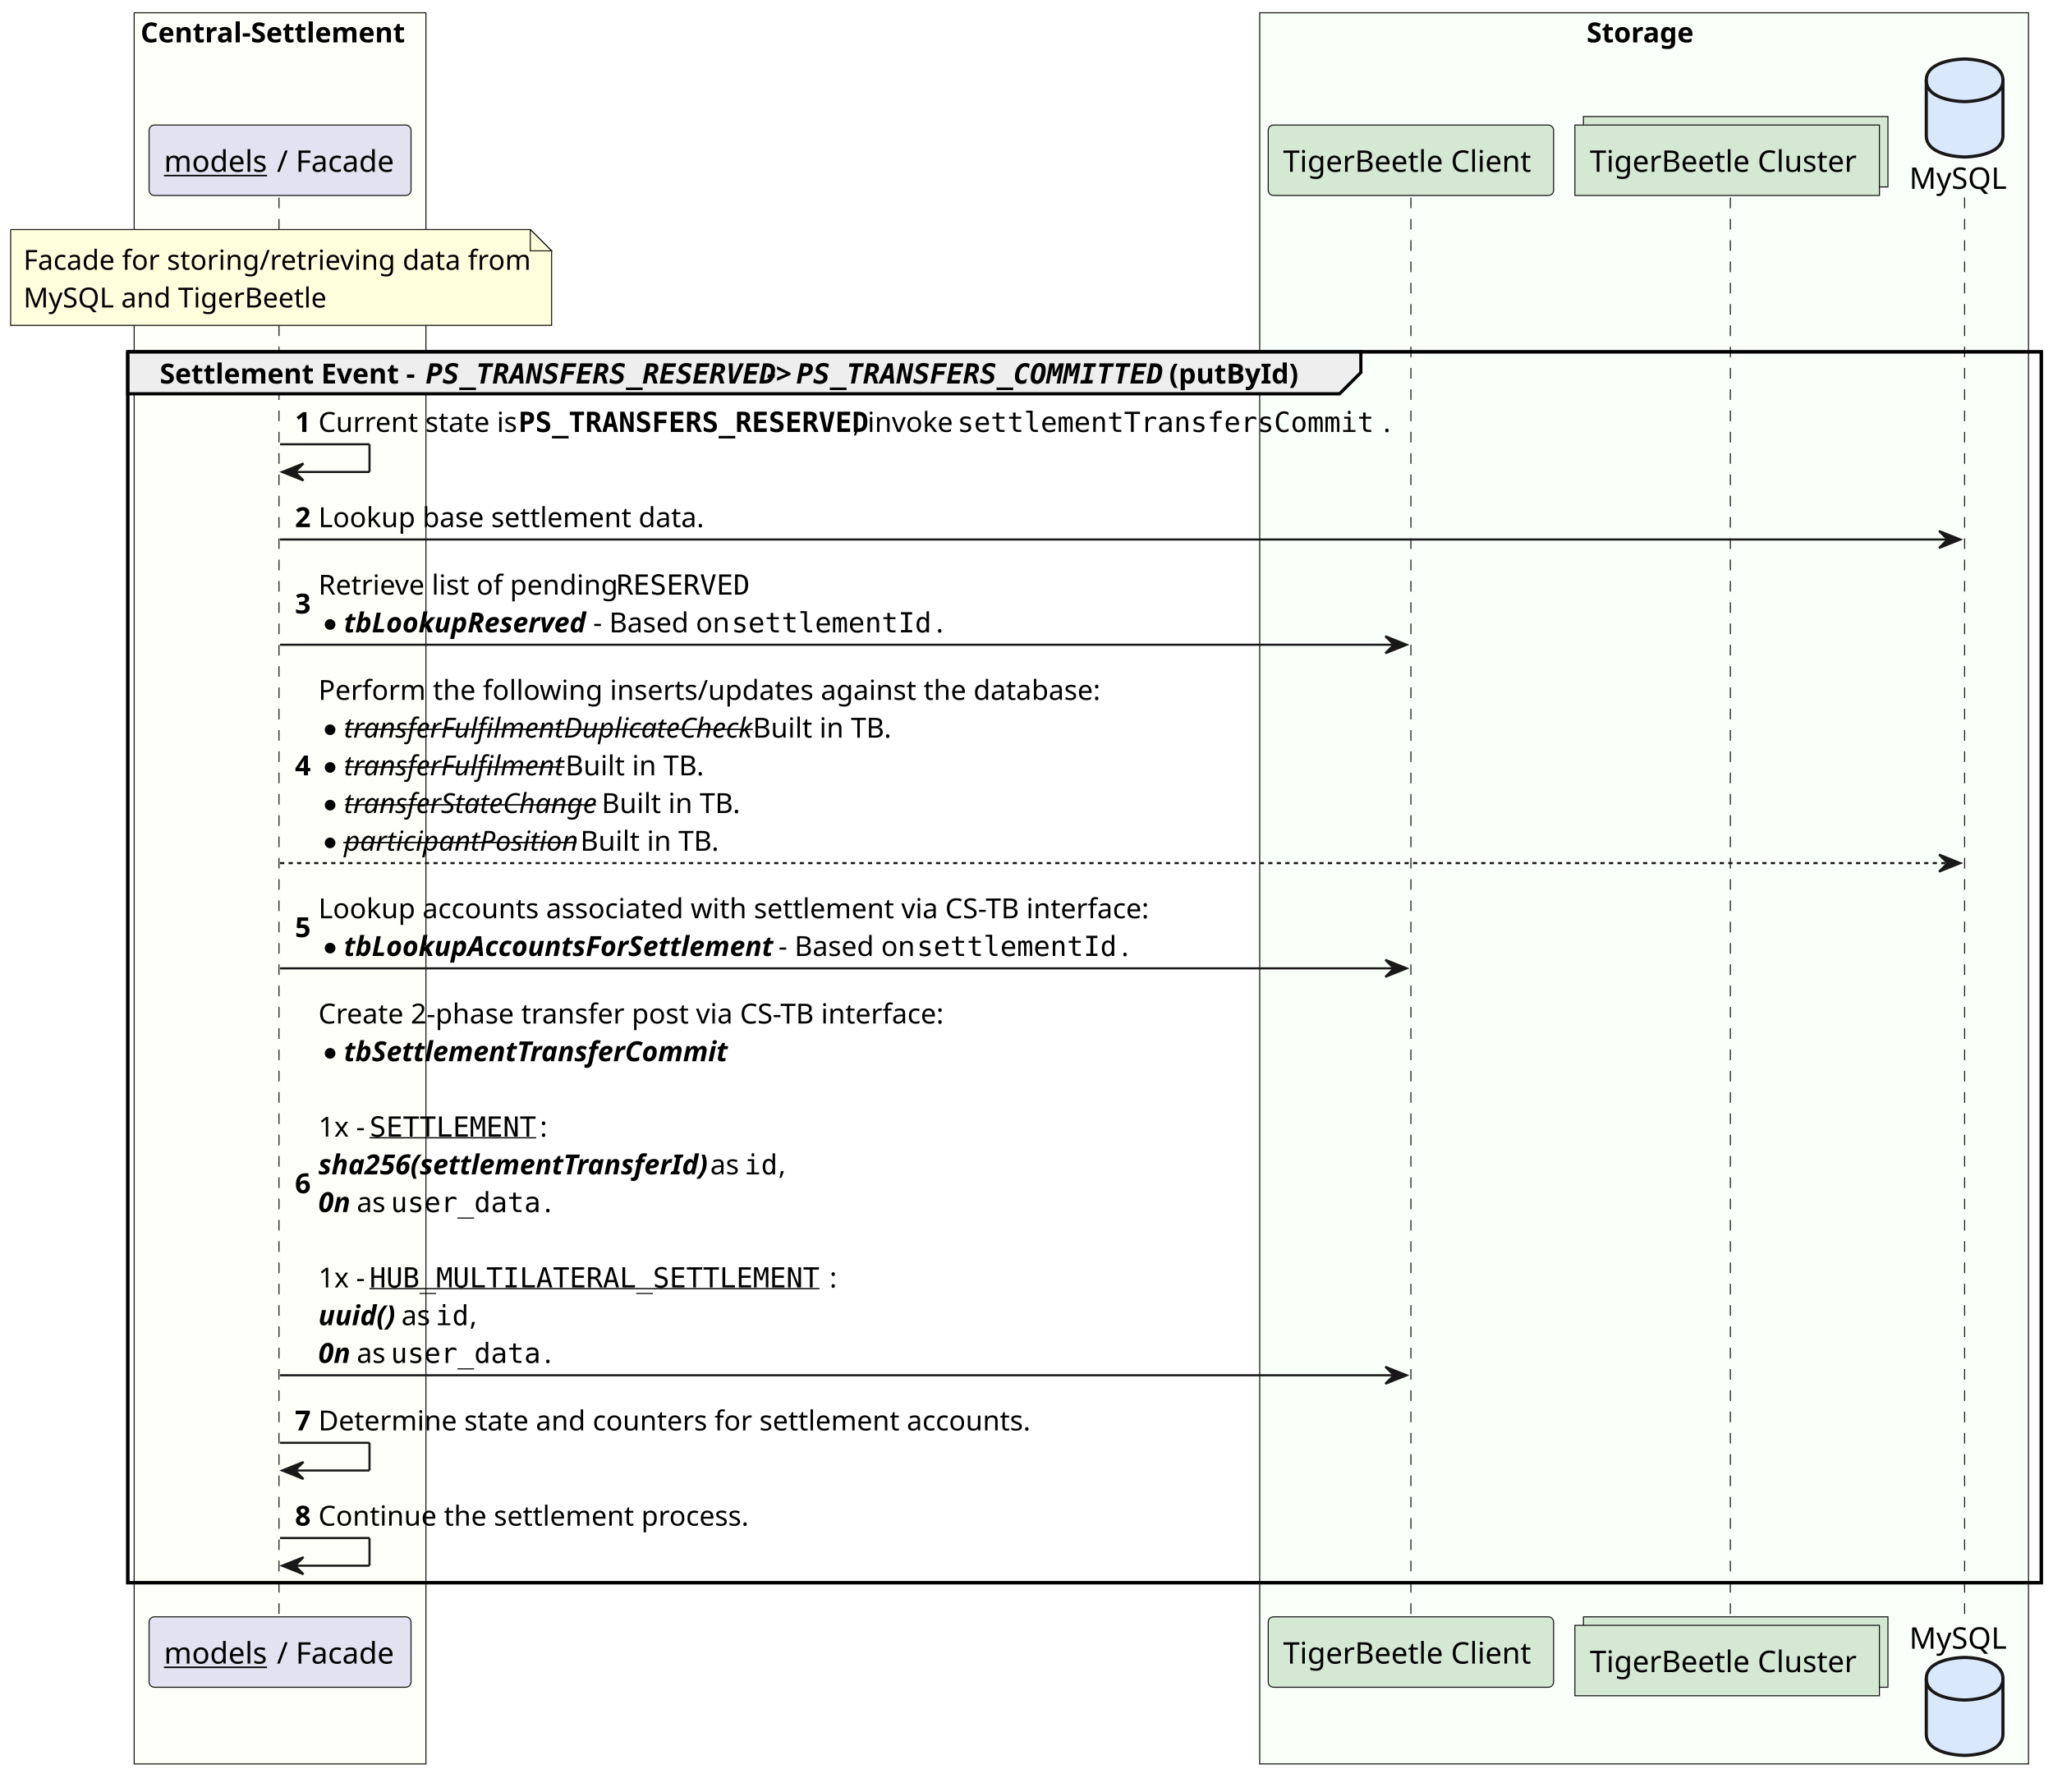
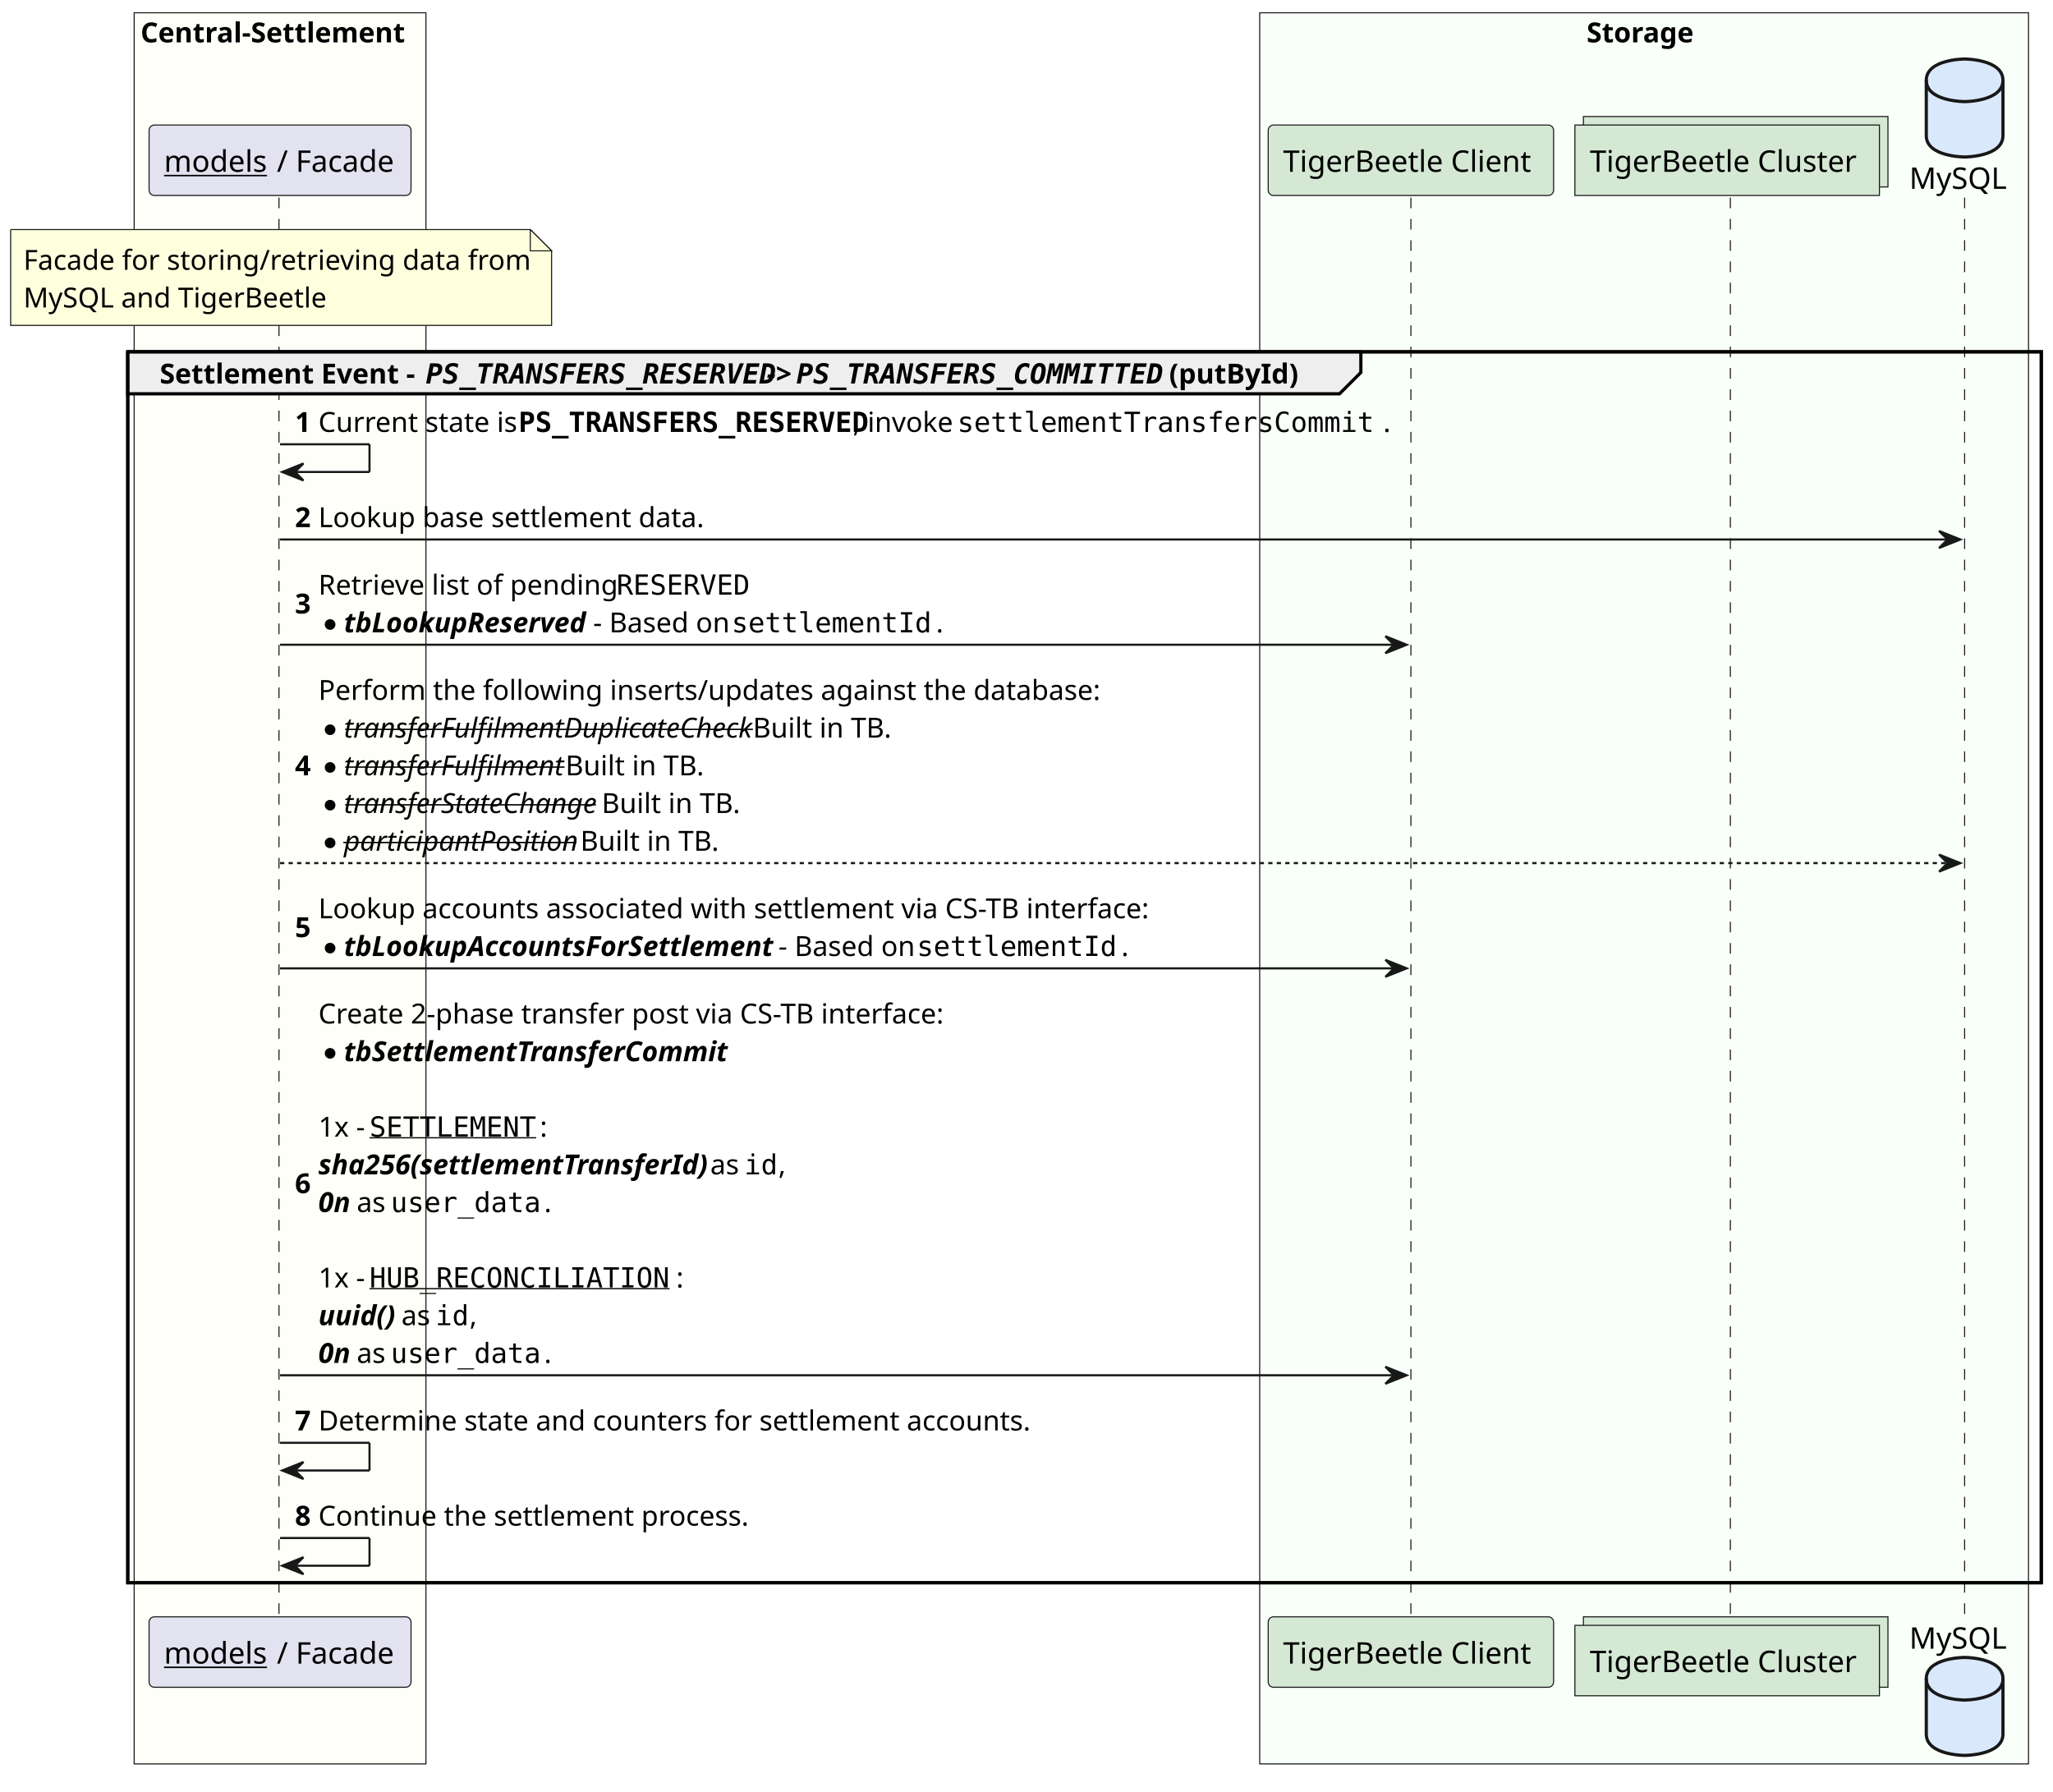
<svg xmlns="http://www.w3.org/2000/svg" contentStyleType="text/css" height="841px" preserveAspectRatio="none" style="width:964px;height:841px;background:#FFFFFF;" version="1.1" viewBox="0 0 964 841" width="964px" zoomAndPan="magnify">
  <defs />
  <g>
    <rect fill="#FFFFF9" height="822.198" style="stroke:#181818;stroke-width:0.5;" width="137" x="63" y="6" />
    <text fill="#000000" font-family="sans-serif" font-size="13" font-weight="bold" lengthAdjust="spacing" textLength="128" x="66" y="19.897">Central-Settlement</text>
    <rect fill="#F9FFF9" height="822.198" style="stroke:#181818;stroke-width:0.5;" width="361" x="591.5" y="6" />
    <text fill="#000000" font-family="sans-serif" font-size="13" font-weight="bold" lengthAdjust="spacing" textLength="51" x="745" y="19.897">Storage</text>
    <rect height="577.944" style="stroke:#000000;stroke-width:1.5;fill:none;" width="898.5" x="60" y="165.186" />
    <line style="stroke:#181818;stroke-width:0.5;fill:none;stroke-dasharray:5.0,5.0;" x1="131" x2="131" y1="92.774" y2="760.13" />
    <line style="stroke:#181818;stroke-width:0.5;fill:none;stroke-dasharray:5.0,5.0;" x1="662.5" x2="662.5" y1="92.774" y2="760.13" />
    <line style="stroke:#181818;stroke-width:0.5;fill:none;stroke-dasharray:5.0,5.0;" x1="812.5" x2="812.5" y1="92.774" y2="760.13" />
    <line style="stroke:#181818;stroke-width:0.5;fill:none;stroke-dasharray:5.0,5.0;" x1="922.5" x2="922.5" y1="92.774" y2="760.13" />
    <rect fill="#E2E2F0" height="33.068" rx="2.5" ry="2.5" style="stroke:#181818;stroke-width:0.5;" width="123" x="70" y="58.706" />
    <text fill="#000000" font-family="sans-serif" font-size="14" lengthAdjust="spacing" text-decoration="underline" textLength="49" x="77" y="80.672">models</text>
    <text fill="#000000" font-family="sans-serif" font-size="14" lengthAdjust="spacing" textLength="56" x="130" y="80.672">/ Facade</text>
    <rect fill="#E2E2F0" height="33.068" rx="2.5" ry="2.5" style="stroke:#181818;stroke-width:0.5;" width="123" x="70" y="759.13" />
    <text fill="#000000" font-family="sans-serif" font-size="14" lengthAdjust="spacing" text-decoration="underline" textLength="49" x="77" y="781.096">models</text>
    <text fill="#000000" font-family="sans-serif" font-size="14" lengthAdjust="spacing" textLength="56" x="130" y="781.096">/ Facade</text>
    <rect fill="#D5E8D4" height="33.068" rx="2.5" ry="2.5" style="stroke:#181818;stroke-width:0.5;" width="134" x="595.5" y="58.706" />
    <text fill="#000000" font-family="sans-serif" font-size="14" lengthAdjust="spacing" textLength="120" x="602.5" y="80.672">TigerBeetle Client</text>
    <rect fill="#D5E8D4" height="33.068" rx="2.5" ry="2.5" style="stroke:#181818;stroke-width:0.5;" width="134" x="595.5" y="759.13" />
    <text fill="#000000" font-family="sans-serif" font-size="14" lengthAdjust="spacing" textLength="120" x="602.5" y="781.096">TigerBeetle Client</text>
    <rect fill="#D5E8D4" height="33.068" style="stroke:#181818;stroke-width:0.5;" width="143" x="743.5" y="54.706" />
    <rect fill="#D5E8D4" height="33.068" style="stroke:#181818;stroke-width:0.5;" width="143" x="739.5" y="58.706" />
    <text fill="#000000" font-family="sans-serif" font-size="14" lengthAdjust="spacing" textLength="129" x="746.5" y="80.672">TigerBeetle Cluster</text>
    <rect fill="#D5E8D4" height="33.068" style="stroke:#181818;stroke-width:0.5;" width="143" x="743.5" y="759.13" />
    <rect fill="#D5E8D4" height="33.068" style="stroke:#181818;stroke-width:0.5;" width="143" x="739.5" y="763.13" />
    <text fill="#000000" font-family="sans-serif" font-size="14" lengthAdjust="spacing" textLength="129" x="746.5" y="785.096">TigerBeetle Cluster</text>
    <text fill="#000000" font-family="sans-serif" font-size="14" lengthAdjust="spacing" textLength="46" x="896.5" y="88.672">MySQL</text>
    <path d="M904.5,37.706 C904.5,27.706 922.5,27.706 922.5,27.706 C922.5,27.706 940.5,27.706 940.5,37.706 L940.5,63.706 C940.5,73.706 922.5,73.706 922.5,73.706 C922.5,73.706 904.5,73.706 904.5,63.706 L904.5,37.706 " fill="#DAE8FC" style="stroke:#181818;stroke-width:1.5;" />
    <path d="M904.5,37.706 C904.5,47.706 922.5,47.706 922.5,47.706 C922.5,47.706 940.5,47.706 940.5,37.706 " fill="none" style="stroke:#181818;stroke-width:1.5;" />
    <text fill="#000000" font-family="sans-serif" font-size="14" lengthAdjust="spacing" textLength="46" x="896.5" y="774.096">MySQL</text>
    <path d="M904.5,788.198 C904.5,778.198 922.5,778.198 922.5,778.198 C922.5,778.198 940.5,778.198 940.5,788.198 L940.5,814.198 C940.5,824.198 922.5,824.198 922.5,824.198 C922.5,824.198 904.5,824.198 904.5,814.198 L904.5,788.198 " fill="#DAE8FC" style="stroke:#181818;stroke-width:1.5;" />
    <path d="M904.5,788.198 C904.5,798.198 922.5,798.198 922.5,798.198 C922.5,798.198 940.5,798.198 940.5,788.198 " fill="none" style="stroke:#181818;stroke-width:1.5;" />
    <path d="M5,107.774 L5,152.774 L259,152.774 L259,117.774 L249,107.774 L5,107.774 " fill="#FEFFDD" style="stroke:#181818;stroke-width:0.5;" />
    <path d="M249,107.774 L249,117.774 L259,117.774 L249,107.774 " fill="#FEFFDD" style="stroke:#181818;stroke-width:0.5;" />
    <text fill="#000000" font-family="sans-serif" font-size="13" lengthAdjust="spacing" textLength="233" x="11" y="126.671">Facade for storing/retrieving data from</text>
    <text fill="#000000" font-family="sans-serif" font-size="13" lengthAdjust="spacing" textLength="139" x="11" y="144.377">MySQL and TigerBeetle</text>
    <path d="M60,165.186 L639,165.186 L639,174.892 L629,184.892 L60,184.892 L60,165.186 " fill="#EEEEEE" style="stroke:#000000;stroke-width:1.5;" />
    <rect fill="none" height="577.944" style="stroke:#000000;stroke-width:1.5;" width="898.5" x="60" y="165.186" />
    <text fill="#000000" font-family="sans-serif" font-size="13" font-weight="bold" lengthAdjust="spacing" textLength="122" x="75" y="180.083">Settlement Event -</text>
    <text fill="#000000" font-family="monospace" font-size="13" font-style="italic" font-weight="bold" lengthAdjust="spacing" textLength="157" x="200" y="180.083">PS_TRANSFERS_RESERVED</text>
    <text fill="#000000" font-family="sans-serif" font-size="13" font-style="italic" font-weight="bold" lengthAdjust="spacing" textLength="11" x="360" y="180.083">-&gt;</text>
    <text fill="#000000" font-family="monospace" font-size="13" font-style="italic" font-weight="bold" lengthAdjust="spacing" textLength="172" x="374" y="180.083">PS_TRANSFERS_COMMITTED</text>
    <text fill="#000000" font-family="sans-serif" font-size="13" font-weight="bold" lengthAdjust="spacing" textLength="60" x="549" y="180.083">(putById)</text>
    <line style="stroke:#181818;stroke-width:1.0;" x1="131.5" x2="173.5" y1="208.598" y2="208.598" />
    <line style="stroke:#181818;stroke-width:1.0;" x1="173.5" x2="173.5" y1="208.598" y2="221.598" />
    <line style="stroke:#181818;stroke-width:1.0;" x1="132.5" x2="173.5" y1="221.598" y2="221.598" />
    <polygon fill="#181818" points="142.5,217.598,132.5,221.598,142.5,225.598,138.5,221.598" style="stroke:#181818;stroke-width:1.0;" />
    <text fill="#000000" font-family="sans-serif" font-size="13" font-weight="bold" lengthAdjust="spacing" textLength="7" x="138.5" y="202.789">1</text>
    <text fill="#000000" font-family="sans-serif" font-size="13" lengthAdjust="spacing" textLength="91" x="149.5" y="202.789">Current state is</text>
    <text fill="#000000" font-family="monospace" font-size="13" font-weight="bold" lengthAdjust="spacing" textLength="157" x="243.5" y="202.789">PS_TRANSFERS_RESERVED</text>
    <text fill="#000000" font-family="sans-serif" font-size="13" lengthAdjust="spacing" textLength="46" x="400.5" y="202.789">, invoke</text>
    <text fill="#000000" font-family="monospace" font-size="13" lengthAdjust="spacing" textLength="200" x="449.5" y="202.789">settlementTransfersCommit</text>
    <text fill="#000000" font-family="sans-serif" font-size="13" lengthAdjust="spacing" textLength="3" x="649.5" y="202.789">.</text>
    <polygon fill="#181818" points="910.5,249.304,920.5,253.304,910.5,257.304,914.5,253.304" style="stroke:#181818;stroke-width:1.0;" />
    <line style="stroke:#181818;stroke-width:1.0;" x1="131.5" x2="916.5" y1="253.304" y2="253.304" />
    <text fill="#000000" font-family="sans-serif" font-size="13" font-weight="bold" lengthAdjust="spacing" textLength="7" x="138.5" y="247.495">2</text>
    <text fill="#000000" font-family="sans-serif" font-size="13" lengthAdjust="spacing" textLength="178" x="149.5" y="247.495">Lookup base settlement data.</text>
    <polygon fill="#181818" points="650.5,298.716,660.5,302.716,650.5,306.716,654.5,302.716" style="stroke:#181818;stroke-width:1.0;" />
    <line style="stroke:#181818;stroke-width:1.0;" x1="131.5" x2="656.5" y1="302.716" y2="302.716" />
    <text fill="#000000" font-family="sans-serif" font-size="13" font-weight="bold" lengthAdjust="spacing" textLength="7" x="138.5" y="288.054">3</text>
    <text fill="#000000" font-family="sans-serif" font-size="13" lengthAdjust="spacing" textLength="137" x="149.5" y="279.201">Retrieve list of pending</text>
    <text fill="#000000" font-family="monospace" font-size="13" lengthAdjust="spacing" textLength="64" x="289.5" y="279.201">RESERVED</text>
    <ellipse cx="155" cy="293.216" fill="#000000" rx="2.5" ry="2.5" style="stroke:#000000;stroke-width:0.0;" />
    <text fill="#000000" font-family="sans-serif" font-size="13" font-style="italic" font-weight="bold" lengthAdjust="spacing" textLength="114" x="161.5" y="296.907">tbLookupReserved</text>
    <text fill="#000000" font-family="sans-serif" font-size="13" lengthAdjust="spacing" textLength="62" x="278.5" y="296.907">- Based on</text>
    <text fill="#000000" font-family="monospace" font-size="13" lengthAdjust="spacing" textLength="96" x="343.5" y="296.907">settlementId</text>
    <text fill="#000000" font-family="sans-serif" font-size="13" lengthAdjust="spacing" textLength="3" x="439.5" y="296.907">.</text>
    <polygon fill="#181818" points="910.5,401.246,920.5,405.246,910.5,409.246,914.5,405.246" style="stroke:#181818;stroke-width:1.0;" />
    <line style="stroke:#181818;stroke-width:1.0;stroke-dasharray:2.0,2.0;" x1="131.5" x2="916.5" y1="405.246" y2="405.246" />
    <text fill="#000000" font-family="sans-serif" font-size="13" font-weight="bold" lengthAdjust="spacing" textLength="7" x="138.5" y="364.025">4</text>
    <text fill="#000000" font-family="sans-serif" font-size="13" lengthAdjust="spacing" textLength="358" x="149.5" y="328.613">Perform the following inserts/updates against the database:</text>
    <ellipse cx="155" cy="342.628" fill="#000000" rx="2.5" ry="2.5" style="stroke:#000000;stroke-width:0.0;" />
    <text fill="#000000" font-family="sans-serif" font-size="13" font-style="italic" lengthAdjust="spacing" text-decoration="line-through" textLength="189" x="161.5" y="346.319">transferFulfilmentDuplicateCheck</text>
    <text fill="#000000" font-family="sans-serif" font-size="13" lengthAdjust="spacing" textLength="62" x="353.5" y="346.319">Built in TB.</text>
    <ellipse cx="155" cy="360.334" fill="#000000" rx="2.5" ry="2.5" style="stroke:#000000;stroke-width:0.0;" />
    <text fill="#000000" font-family="sans-serif" font-size="13" font-style="italic" lengthAdjust="spacing" text-decoration="line-through" textLength="101" x="161.5" y="364.025">transferFulfilment</text>
    <text fill="#000000" font-family="sans-serif" font-size="13" lengthAdjust="spacing" textLength="62" x="265.5" y="364.025">Built in TB.</text>
    <ellipse cx="155" cy="378.04" fill="#000000" rx="2.5" ry="2.5" style="stroke:#000000;stroke-width:0.0;" />
    <text fill="#000000" font-family="sans-serif" font-size="13" font-style="italic" lengthAdjust="spacing" text-decoration="line-through" textLength="118" x="161.5" y="381.731">transferStateChange</text>
    <text fill="#000000" font-family="sans-serif" font-size="13" lengthAdjust="spacing" textLength="62" x="282.5" y="381.731">Built in TB.</text>
    <ellipse cx="155" cy="395.746" fill="#000000" rx="2.5" ry="2.5" style="stroke:#000000;stroke-width:0.0;" />
    <text fill="#000000" font-family="sans-serif" font-size="13" font-style="italic" lengthAdjust="spacing" text-decoration="line-through" textLength="108" x="161.5" y="399.437">participantPosition</text>
    <text fill="#000000" font-family="sans-serif" font-size="13" lengthAdjust="spacing" textLength="62" x="272.5" y="399.437">Built in TB.</text>
    <polygon fill="#181818" points="650.5,450.658,660.5,454.658,650.5,458.658,654.5,454.658" style="stroke:#181818;stroke-width:1.0;" />
    <line style="stroke:#181818;stroke-width:1.0;" x1="131.5" x2="656.5" y1="454.658" y2="454.658" />
    <text fill="#000000" font-family="sans-serif" font-size="13" font-weight="bold" lengthAdjust="spacing" textLength="7" x="138.5" y="439.996">5</text>
    <text fill="#000000" font-family="sans-serif" font-size="13" lengthAdjust="spacing" textLength="381" x="149.5" y="431.143">Lookup accounts associated with settlement via CS-TB interface:</text>
    <ellipse cx="155" cy="445.158" fill="#000000" rx="2.5" ry="2.5" style="stroke:#000000;stroke-width:0.0;" />
    <text fill="#000000" font-family="sans-serif" font-size="13" font-style="italic" font-weight="bold" lengthAdjust="spacing" textLength="201" x="161.5" y="448.849">tbLookupAccountsForSettlement</text>
    <text fill="#000000" font-family="sans-serif" font-size="13" lengthAdjust="spacing" textLength="62" x="365.5" y="448.849">- Based on</text>
    <text fill="#000000" font-family="monospace" font-size="13" lengthAdjust="spacing" textLength="96" x="430.5" y="448.849">settlementId</text>
    <text fill="#000000" font-family="sans-serif" font-size="13" lengthAdjust="spacing" textLength="3" x="526.5" y="448.849">.</text>
    <polygon fill="#181818" points="650.5,641.718,660.5,645.718,650.5,649.718,654.5,645.718" style="stroke:#181818;stroke-width:1.0;" />
    <line style="stroke:#181818;stroke-width:1.0;" x1="131.5" x2="656.5" y1="645.718" y2="645.718" />
    <text fill="#000000" font-family="sans-serif" font-size="13" font-weight="bold" lengthAdjust="spacing" textLength="7" x="138.5" y="560.232">6</text>
    <text fill="#000000" font-family="sans-serif" font-size="13" lengthAdjust="spacing" textLength="284" x="149.5" y="480.555">Create 2-phase transfer post via CS-TB interface:</text>
    <ellipse cx="155" cy="494.57" fill="#000000" rx="2.5" ry="2.5" style="stroke:#000000;stroke-width:0.0;" />
    <text fill="#000000" font-family="sans-serif" font-size="13" font-style="italic" font-weight="bold" lengthAdjust="spacing" textLength="180" x="161.5" y="498.261">tbSettlementTransferCommit</text>
    <text fill="#000000" font-family="sans-serif" font-size="13" lengthAdjust="spacing" textLength="3" x="149.5" y="515.967"> </text>
    <text fill="#000000" font-family="sans-serif" font-size="13" lengthAdjust="spacing" textLength="21" x="149.5" y="533.673">1x -</text>
    <text fill="#000000" font-family="monospace" font-size="13" lengthAdjust="spacing" text-decoration="underline" textLength="80" x="173.5" y="533.673">SETTLEMENT</text>
    <text fill="#000000" font-family="sans-serif" font-size="13" lengthAdjust="spacing" textLength="3" x="253.5" y="533.673">:</text>
    <text fill="#000000" font-family="sans-serif" font-size="13" font-style="italic" font-weight="bold" lengthAdjust="spacing" textLength="181" x="149.5" y="551.379">sha256(settlementTransferId)</text>
    <text fill="#000000" font-family="sans-serif" font-size="13" lengthAdjust="spacing" textLength="13" x="333.5" y="551.379">as</text>
    <text fill="#000000" font-family="monospace" font-size="13" lengthAdjust="spacing" textLength="16" x="349.5" y="551.379">id</text>
    <text fill="#000000" font-family="sans-serif" font-size="13" lengthAdjust="spacing" textLength="3" x="365.5" y="551.379">,</text>
    <text fill="#000000" font-family="sans-serif" font-size="13" font-style="italic" font-weight="bold" lengthAdjust="spacing" textLength="15" x="149.5" y="569.085">0n</text>
    <text fill="#000000" font-family="sans-serif" font-size="13" lengthAdjust="spacing" textLength="13" x="167.5" y="569.085">as</text>
    <text fill="#000000" font-family="monospace" font-size="13" lengthAdjust="spacing" textLength="72" x="183.5" y="569.085">user_data</text>
    <text fill="#000000" font-family="sans-serif" font-size="13" lengthAdjust="spacing" textLength="3" x="255.5" y="569.085">.</text>
    <text fill="#000000" font-family="sans-serif" font-size="13" lengthAdjust="spacing" textLength="3" x="149.5" y="586.791"> </text>
    <text fill="#000000" font-family="sans-serif" font-size="13" lengthAdjust="spacing" textLength="21" x="149.5" y="604.497">1x -</text>
-     <text fill="#000000" font-family="monospace" font-size="13" lengthAdjust="spacing" text-decoration="underline" textLength="216" x="173.5" y="604.497">HUB_MULTILATERAL_SETTLEMENT</text>
-     <text fill="#000000" font-family="sans-serif" font-size="13" lengthAdjust="spacing" textLength="3" x="389.5" y="604.497">:</text>
+     <text fill="#000000" font-family="monospace" font-size="13" lengthAdjust="spacing" text-decoration="underline" textLength="144" x="173.5" y="604.497">HUB_RECONCILIATION</text>
+     <text fill="#000000" font-family="sans-serif" font-size="13" lengthAdjust="spacing" textLength="3" x="317.5" y="604.497">:</text>
    <text fill="#000000" font-family="sans-serif" font-size="13" font-style="italic" font-weight="bold" lengthAdjust="spacing" textLength="36" x="149.5" y="622.203">uuid()</text>
    <text fill="#000000" font-family="sans-serif" font-size="13" lengthAdjust="spacing" textLength="13" x="188.5" y="622.203">as</text>
    <text fill="#000000" font-family="monospace" font-size="13" lengthAdjust="spacing" textLength="16" x="204.5" y="622.203">id</text>
    <text fill="#000000" font-family="sans-serif" font-size="13" lengthAdjust="spacing" textLength="3" x="220.5" y="622.203">,</text>
    <text fill="#000000" font-family="sans-serif" font-size="13" font-style="italic" font-weight="bold" lengthAdjust="spacing" textLength="15" x="149.5" y="639.909">0n</text>
    <text fill="#000000" font-family="sans-serif" font-size="13" lengthAdjust="spacing" textLength="13" x="167.5" y="639.909">as</text>
    <text fill="#000000" font-family="monospace" font-size="13" lengthAdjust="spacing" textLength="72" x="183.5" y="639.909">user_data</text>
    <text fill="#000000" font-family="sans-serif" font-size="13" lengthAdjust="spacing" textLength="3" x="255.5" y="639.909">.</text>
    <line style="stroke:#181818;stroke-width:1.0;" x1="131.5" x2="173.5" y1="677.424" y2="677.424" />
    <line style="stroke:#181818;stroke-width:1.0;" x1="173.5" x2="173.5" y1="677.424" y2="690.424" />
    <line style="stroke:#181818;stroke-width:1.0;" x1="132.5" x2="173.5" y1="690.424" y2="690.424" />
    <polygon fill="#181818" points="142.5,686.424,132.5,690.424,142.5,694.424,138.5,690.424" style="stroke:#181818;stroke-width:1.0;" />
    <text fill="#000000" font-family="sans-serif" font-size="13" font-weight="bold" lengthAdjust="spacing" textLength="7" x="138.5" y="671.615">7</text>
    <text fill="#000000" font-family="sans-serif" font-size="13" lengthAdjust="spacing" textLength="326" x="149.5" y="671.615">Determine state and counters for settlement accounts.</text>
    <line style="stroke:#181818;stroke-width:1.0;" x1="131.5" x2="173.5" y1="722.13" y2="722.13" />
    <line style="stroke:#181818;stroke-width:1.0;" x1="173.5" x2="173.5" y1="722.13" y2="735.13" />
    <line style="stroke:#181818;stroke-width:1.0;" x1="132.5" x2="173.5" y1="735.13" y2="735.13" />
    <polygon fill="#181818" points="142.5,731.13,132.5,735.13,142.5,739.13,138.5,735.13" style="stroke:#181818;stroke-width:1.0;" />
    <text fill="#000000" font-family="sans-serif" font-size="13" font-weight="bold" lengthAdjust="spacing" textLength="7" x="138.5" y="716.321">8</text>
    <text fill="#000000" font-family="sans-serif" font-size="13" lengthAdjust="spacing" textLength="198" x="149.5" y="716.321">Continue the settlement process.</text>
  </g>
</svg>
